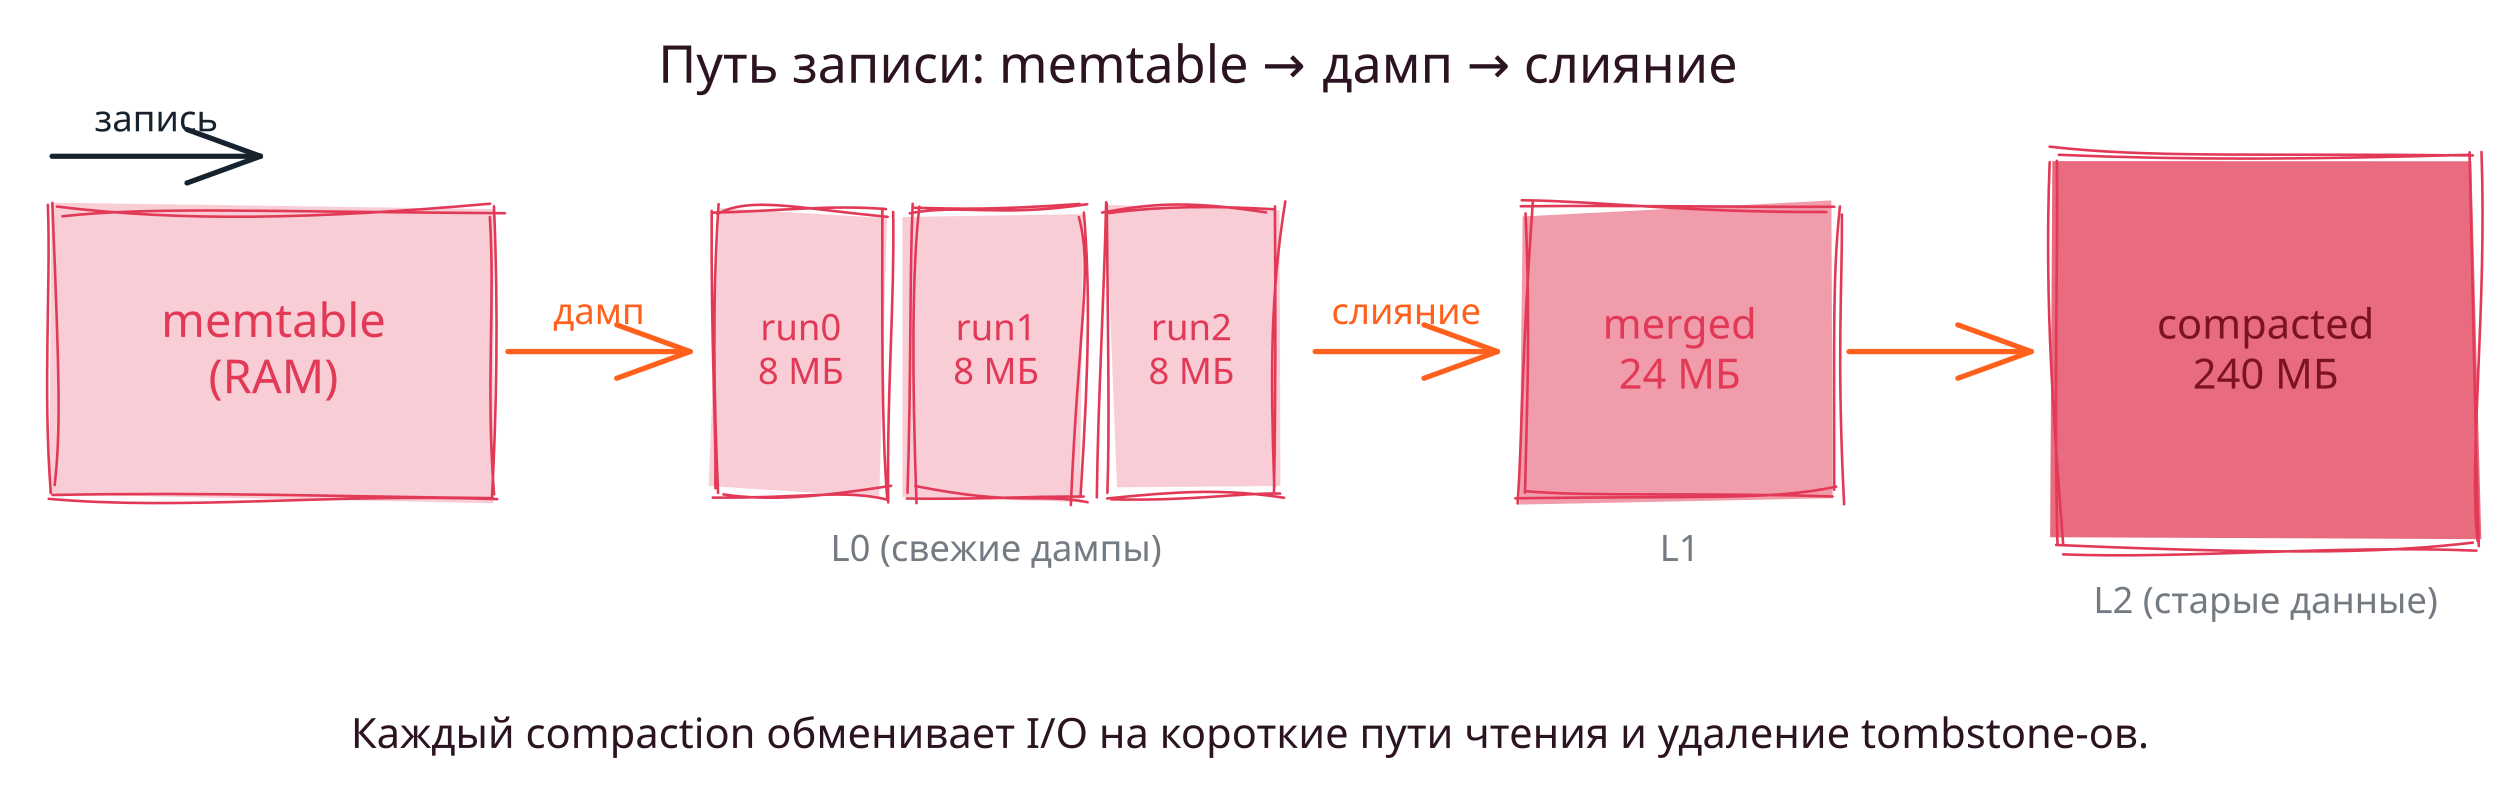
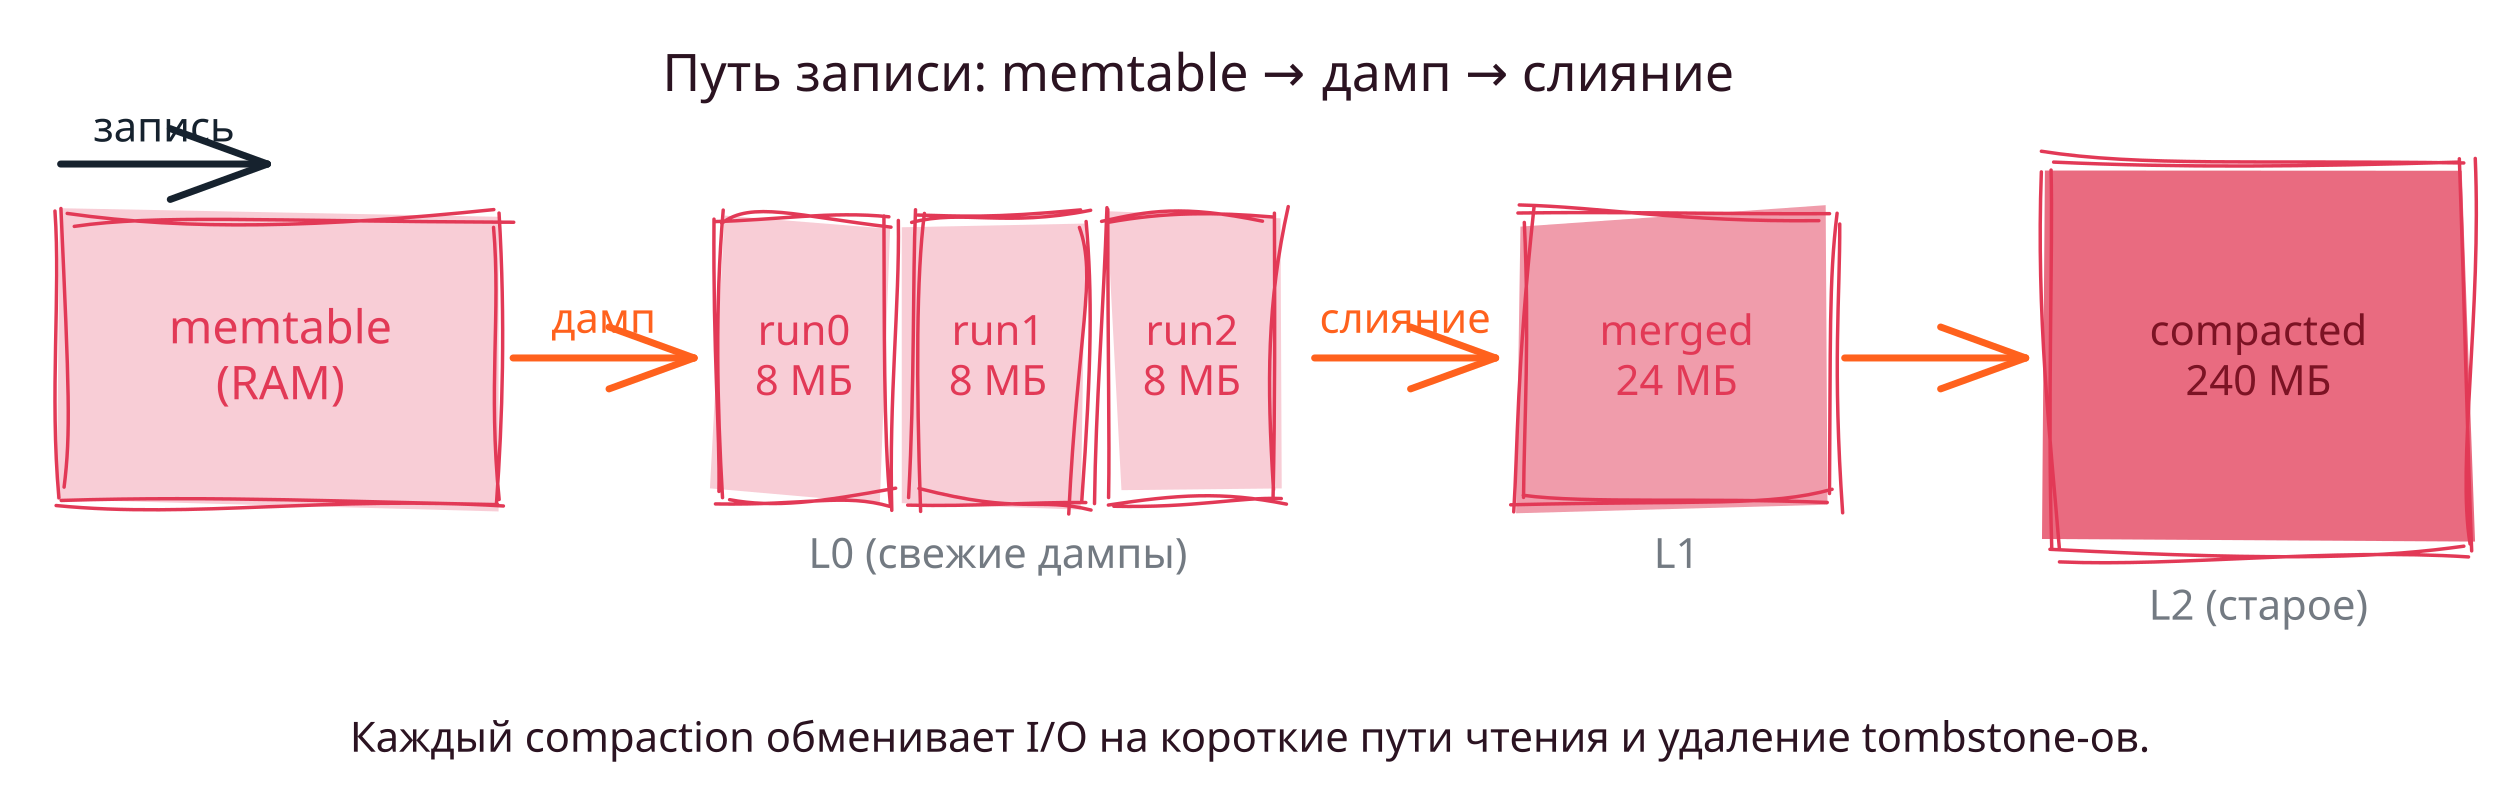
- <svg xmlns="http://www.w3.org/2000/svg" version="1.1" viewBox="0 0 960 302" width="960" height="302">
+ <svg xmlns="http://www.w3.org/2000/svg" version="1.1" viewBox="0 0 719.174 229.752" width="719.174" height="229.752">
  <defs>
    <style>
      @font-face {
        font-family: "Virgil";
        src: url("https://excalidraw.com/Virgil.woff2");
      }
      @font-face {
        font-family: "Cascadia";
        src: url("https://excalidraw.com/Cascadia.woff2");
      }
    </style>
  </defs>
-   <rect x="0" y="0" width="960" height="302" fill="transparent" />
-   <g transform="translate(10 10) rotate(0 450 14)">
-     <text x="450" y="14.0" dominant-baseline="central" font-family="Cascadia, Segoe UI Emoji" font-size="20px" fill="#2B1321" text-anchor="middle" style="white-space: pre;" direction="ltr">Путь записи: memtable → дамп → слияние</text>
+   <rect x="0" y="0" width="719.174" height="229.752" fill="transparent" />
+   <g transform="translate(10 10) rotate(0 334.7107 10.41322)">
+     <text x="334.711" y="10.4" dominant-baseline="central" font-family="Cascadia, sans-serif" font-size="14.876px" fill="#2B1321" text-anchor="middle" style="white-space: pre;" direction="ltr">Путь записи: memtable → дамп → слияние</text>
  </g>
-   <g stroke-linecap="round" transform="translate(20 80) rotate(0 85 55)">
-     <path d="M-0.28 -2.18 L169.52 0.29 L169.54 113.25 L-1.1 109.82" stroke="none" stroke-width="0" fill="#F8CDD6" />
-     <path d="M3.93 3.06 C37.93 -0.66, 78.37 1.28, 173.89 1.87 M1.9 -0.67 C50.15 5.2, 100.88 4.15, 168.17 -1.77 M168.1 3.35 C170.2 36.83, 166.49 67.7, 169.71 109.79 M169.68 -0.77 C171.48 40.72, 170.59 79.23, 168.93 110.94 M170.93 111.67 C106.11 109.38, 50.59 116.14, -1.29 111.55 M169.3 111.28 C116.2 110.8, 61.03 108.88, 0.18 110.08 M1 106.24 C3.35 85.01, 2.89 67.06, 0.09 -2.08 M-0.49 109.31 C-3.62 69.04, -0.41 29.54, -1.63 -1.35" stroke="#E23956" stroke-width="1" fill="none" />
+   <g stroke-linecap="round" transform="translate(17.43802 62.06612) rotate(0 63.22314 40.90909)">
+     <path d="M-0.28 -2.18 L125.97 0.29 L125.99 85.07 L-1.1 81.64" stroke="none" stroke-width="0" fill="#F8CDD6" />
+     <path d="M3.93 3.06 C27.42 -0.38, 57.34 1.55, 130.34 1.87 M1.9 -0.67 C37.24 4.38, 75.06 3.33, 124.62 -1.77 M124.54 3.35 C126.66 27.79, 122.95 49.63, 126.15 81.61 M126.12 -0.77 C127.99 30.39, 127.11 58.57, 125.38 82.76 M127.37 83.49 C77.93 80.46, 37.79 87.22, -1.29 83.36 M125.75 83.1 C86.58 82.41, 45.34 80.49, 0.18 81.9 M1 78.06 C2.93 62.69, 2.46 50.59, 0.09 -2.08 M-0.49 81.13 C-3.19 51.24, 0.02 22.12, -1.63 -1.35" stroke="#E23956" stroke-width="1" fill="none" />
  </g>
-   <g transform="translate(20 80) rotate(0 85 55)">
-     <text x="85" y="42.4" dominant-baseline="central" font-family="Cascadia, Segoe UI Emoji" font-size="18px" fill="#E23956" text-anchor="middle" style="white-space: pre;" direction="ltr">memtable</text>
-     <text x="85" y="64.0" dominant-baseline="central" font-family="Cascadia, Segoe UI Emoji" font-size="18px" fill="#E23956" text-anchor="middle" style="white-space: pre;" direction="ltr">(RAM)</text>
+   <g transform="translate(17.43802 62.06612) rotate(0 63.22314 40.90909)">
+     <text x="63.223" y="31.5" dominant-baseline="central" font-family="Cascadia, sans-serif" font-size="13.388px" fill="#E23956" text-anchor="middle" style="white-space: pre;" direction="ltr">memtable</text>
+     <text x="63.223" y="47.6" dominant-baseline="central" font-family="Cascadia, sans-serif" font-size="13.388px" fill="#E23956" text-anchor="middle" style="white-space: pre;" direction="ltr">(RAM)</text>
  </g>
  <g stroke-linecap="round">
-     <g transform="translate(20 60) rotate(0 40 0)">
-       <path d="M0 0 C13.33 0, 66.67 0, 80 0 M0 0 C13.33 0, 66.67 0, 80 0" stroke="#16222E" stroke-width="2" fill="none" />
+     <g transform="translate(17.43802 47.19008) rotate(0 29.75207 0)">
+       <path d="M0 0 C9.92 0, 49.59 0, 59.5 0 M0 0 C9.92 0, 49.59 0, 59.5 0" stroke="#16222E" stroke-width="2" fill="none" />
    </g>
-     <g transform="translate(20 60) rotate(0 40 0)">
-       <path d="M51.81 10.26 C58.62 7.78, 65.42 5.31, 80 0 M51.81 10.26 C62.57 6.34, 73.34 2.42, 80 0" stroke="#16222E" stroke-width="2" fill="none" />
+     <g transform="translate(17.43802 47.19008) rotate(0 29.75207 0)">
+       <path d="M31.55 10.18 C38.3 7.72, 45.05 5.26, 59.5 0 M31.55 10.18 C42.22 6.29, 52.9 2.4, 59.5 0" stroke="#16222E" stroke-width="2" fill="none" />
    </g>
-     <g transform="translate(20 60) rotate(0 40 0)">
-       <path d="M51.81 -10.26 C58.62 -7.78, 65.42 -5.31, 80 0 M51.81 -10.26 C62.57 -6.34, 73.34 -2.42, 80 0" stroke="#16222E" stroke-width="2" fill="none" />
+     <g transform="translate(17.43802 47.19008) rotate(0 29.75207 0)">
+       <path d="M31.55 -10.18 C38.3 -7.72, 45.05 -5.26, 59.5 0 M31.55 -10.18 C42.22 -6.29, 52.9 -2.4, 59.5 0" stroke="#16222E" stroke-width="2" fill="none" />
    </g>
  </g>
-   <g transform="translate(20 36) rotate(0 40 9)">
-     <text x="40" y="9.0" dominant-baseline="central" font-family="Cascadia, Segoe UI Emoji" font-size="14px" fill="#16222E" text-anchor="middle" style="white-space: pre;" direction="ltr">запись</text>
+   <g transform="translate(17.43802 29.33884) rotate(0 29.75207 6.694215)">
+     <text x="29.752" y="6.7" dominant-baseline="central" font-family="Cascadia, sans-serif" font-size="12px" fill="#16222E" text-anchor="middle" style="white-space: pre;" direction="ltr">запись</text>
  </g>
  <g stroke-linecap="round">
-     <g transform="translate(195 135) rotate(0 35 0)">
-       <path d="M0 0 C11.67 0, 58.33 0, 70 0 M0 0 C11.67 0, 58.33 0, 70 0" stroke="#FF611D" stroke-width="2" fill="none" />
+     <g transform="translate(147.6033 102.9752) rotate(0 26.03306 0)">
+       <path d="M0 0 C8.68 0, 43.39 0, 52.07 0 M0 0 C8.68 0, 43.39 0, 52.07 0" stroke="#FF611D" stroke-width="2" fill="none" />
    </g>
-     <g transform="translate(195 135) rotate(0 35 0)">
-       <path d="M41.81 10.26 C48.62 7.78, 55.42 5.31, 70 0 M41.81 10.26 C49.34 7.52, 56.88 4.78, 70 0" stroke="#FF611D" stroke-width="2" fill="none" />
+     <g transform="translate(147.6033 102.9752) rotate(0 26.03306 0)">
+       <path d="M27.6 8.9 C33.51 6.75, 39.42 4.6, 52.07 0 M27.6 8.9 C34.14 6.52, 40.68 4.14, 52.07 0" stroke="#FF611D" stroke-width="2" fill="none" />
    </g>
-     <g transform="translate(195 135) rotate(0 35 0)">
-       <path d="M41.81 -10.26 C48.62 -7.78, 55.42 -5.31, 70 0 M41.81 -10.26 C49.34 -7.52, 56.88 -4.78, 70 0" stroke="#FF611D" stroke-width="2" fill="none" />
+     <g transform="translate(147.6033 102.9752) rotate(0 26.03306 0)">
+       <path d="M27.6 -8.9 C33.51 -6.75, 39.42 -4.6, 52.07 0 M27.6 -8.9 C34.14 -6.52, 40.68 -4.14, 52.07 0" stroke="#FF611D" stroke-width="2" fill="none" />
    </g>
  </g>
-   <g transform="translate(195 110) rotate(0 35 9)">
-     <text x="35" y="9.0" dominant-baseline="central" font-family="Cascadia, Segoe UI Emoji" font-size="14px" fill="#FF611D" text-anchor="middle" style="white-space: pre;" direction="ltr">дамп</text>
+   <g transform="translate(147.6033 84.38017) rotate(0 26.03306 6.694215)">
+     <text x="26.033" y="6.7" dominant-baseline="central" font-family="Cascadia, sans-serif" font-size="12px" fill="#FF611D" text-anchor="middle" style="white-space: pre;" direction="ltr">дамп</text>
  </g>
-   <g stroke-linecap="round" transform="translate(275 80) rotate(0 32.5 55)">
-     <path d="M1.31 -0.06 L65.61 3.76 L62.63 110.87 L-2.88 106.6" stroke="none" stroke-width="0" fill="#F8CDD6" />
-     <path d="M0.5 2.19 C12.91 -4.64, 30.23 -0.14, 65.85 3.28 M-1.67 1.68 C21.23 1.22, 44.01 -1.51, 65.24 0.3 M67.98 1.36 C68.59 35.46, 65.48 70.53, 66.08 112.92 M63.82 0.05 C63.79 42.36, 63.48 84.45, 65.7 111.4 M67.19 106.55 C39.67 110.81, 20.86 112.52, 2.78 109.86 M65.66 111.83 C48.47 107.82, 33.89 111.38, -1.29 111.08 M-0.29 107.48 C0.05 83.74, -1.99 54.2, -1.71 0.98 M0.74 109.27 C-0.88 73.17, -1.52 35.58, 0.94 -1.63" stroke="#E23956" stroke-width="1" fill="none" />
+   <g stroke-linecap="round" transform="translate(207.1074 62.06612) rotate(0 24.17355 40.90909)">
+     <path d="M1.31 -0.06 L48.96 3.76 L45.98 82.69 L-2.88 78.42" stroke="none" stroke-width="0" fill="#F8CDD6" />
+     <path d="M0.5 2.19 C8.89 -4.39, 22.19 0.11, 49.2 3.28 M-1.67 1.68 C15.35 1.3, 32.26 -1.43, 48.59 0.3 M51.32 1.36 C51.69 26.14, 48.58 51.89, 49.43 84.74 M47.17 0.05 C47.33 31.45, 47.02 62.62, 49.04 83.22 M50.54 78.37 C28.7 82.39, 15.57 84.1, 2.78 81.68 M49.01 83.65 C35.66 79.77, 24.93 83.33, -1.29 82.9 M-0.29 79.3 C0.03 62.59, -2.02 40.08, -1.71 0.98 M0.74 81.09 C-0.8 54.39, -1.44 26.2, 0.94 -1.63" stroke="#E23956" stroke-width="1" fill="none" />
  </g>
-   <g transform="translate(275 80) rotate(0 32.5 55)">
-     <text x="32.5" y="45.2" dominant-baseline="central" font-family="Cascadia, Segoe UI Emoji" font-size="14px" fill="#E23956" text-anchor="middle" style="white-space: pre;" direction="ltr">run0</text>
-     <text x="32.5" y="62.0" dominant-baseline="central" font-family="Cascadia, Segoe UI Emoji" font-size="14px" fill="#E23956" text-anchor="middle" style="white-space: pre;" direction="ltr">8 МБ</text>
+   <g transform="translate(207.1074 62.06612) rotate(0 24.17355 40.90909)">
+     <text x="24.174" y="32.5" dominant-baseline="central" font-family="Cascadia, sans-serif" font-size="12px" fill="#E23956" text-anchor="middle" style="white-space: pre;" direction="ltr">run0</text>
+     <text x="24.174" y="46.9" dominant-baseline="central" font-family="Cascadia, sans-serif" font-size="12px" fill="#E23956" text-anchor="middle" style="white-space: pre;" direction="ltr">8 МБ</text>
  </g>
-   <g stroke-linecap="round" transform="translate(350 80) rotate(0 32.5 55)">
-     <path d="M-3.49 3.31 L65.98 2.24 L64.66 112.74 L-3.48 110.86" stroke="none" stroke-width="0" fill="#F8CDD6" />
-     <path d="M-0.64 1.91 C18.35 -1.79, 33.75 3.56, 67.5 -1.58 M1.14 -0.2 C17.29 0.08, 29.8 0.8, 64.6 -1.68 M64.27 3.37 C69.72 23, 64.14 44.81, 61.2 113.97 M66.2 1.66 C68.5 29.58, 68.37 56.86, 64.95 110.22 M67.62 112.84 C48.84 109.21, 41.24 114.57, 1.48 106.63 M66.11 110.68 C45.03 110.52, 22.79 111.92, -1.78 111.42 M1.94 113.23 C0.15 63.32, 0.25 23.25, 3.03 -0.67 M-1.52 109.25 C-0.1 65.88, -0.7 24.27, 0.47 -1.73" stroke="#E23956" stroke-width="1" fill="none" />
+   <g stroke-linecap="round" transform="translate(262.8926 62.06612) rotate(0 24.17355 40.90909)">
+     <path d="M-3.49 3.31 L49.33 2.24 L48.01 84.56 L-3.48 82.68" stroke="none" stroke-width="0" fill="#F8CDD6" />
+     <path d="M-0.64 1.91 C14.33 -1.93, 25.71 3.42, 50.85 -1.58 M1.14 -0.2 C13.33 0.07, 21.87 0.79, 47.95 -1.68 M47.62 3.37 C52.73 17.35, 47.15 33.5, 44.55 85.79 M49.55 1.66 C51.33 22.22, 51.2 42.15, 48.3 82.03 M50.96 84.66 C35.58 80.8, 31.38 86.16, 1.48 78.45 M49.46 82.5 C33.95 82.32, 17.28 83.71, -1.78 83.24 M1.94 85.05 C0.64 46.32, 0.73 17.43, 3.03 -0.67 M-1.52 81.07 C0.24 48.65, -0.35 17.99, 0.47 -1.73" stroke="#E23956" stroke-width="1" fill="none" />
  </g>
-   <g transform="translate(350 80) rotate(0 32.5 55)">
-     <text x="32.5" y="45.2" dominant-baseline="central" font-family="Cascadia, Segoe UI Emoji" font-size="14px" fill="#E23956" text-anchor="middle" style="white-space: pre;" direction="ltr">run1</text>
-     <text x="32.5" y="62.0" dominant-baseline="central" font-family="Cascadia, Segoe UI Emoji" font-size="14px" fill="#E23956" text-anchor="middle" style="white-space: pre;" direction="ltr">8 МБ</text>
+   <g transform="translate(262.8926 62.06612) rotate(0 24.17355 40.90909)">
+     <text x="24.174" y="32.5" dominant-baseline="central" font-family="Cascadia, sans-serif" font-size="12px" fill="#E23956" text-anchor="middle" style="white-space: pre;" direction="ltr">run1</text>
+     <text x="24.174" y="46.9" dominant-baseline="central" font-family="Cascadia, sans-serif" font-size="12px" fill="#E23956" text-anchor="middle" style="white-space: pre;" direction="ltr">8 МБ</text>
  </g>
-   <g stroke-linecap="round" transform="translate(425 80) rotate(0 32.5 55)">
-     <path d="M-0.3 -1.32 L66.34 0.73 L66.69 106.62 L3.93 107.12" stroke="none" stroke-width="0" fill="#F8CDD6" />
-     <path d="M-1.78 1.62 C15.8 -1.54, 29.27 -3.33, 61.15 1.56 M-0.05 1.92 C22.36 -1.05, 41.6 -0.89, 63.96 0.34 M68.56 -2.63 C62.84 32.54, 62.8 63.08, 64.33 107.01 M64.58 -0.74 C64.81 38.79, 64.87 73.27, 64.21 109.03 M68.04 111.14 C45.01 107.61, 27.63 108.62, 0.17 111.41 M66.57 109.53 C50.59 109.23, 33.68 112.45, 1.74 111.75 M-3.82 110.98 C-3.35 72.9, -1.11 36.3, -0.24 -2.32 M0.23 109.24 C1.08 84.6, 0.53 56.95, 0 -1.83" stroke="#E23956" stroke-width="1" fill="none" />
+   <g stroke-linecap="round" transform="translate(318.6777 62.06612) rotate(0 24.17355 40.90909)">
+     <path d="M-0.3 -1.32 L49.69 0.73 L50.04 78.44 L3.93 78.94" stroke="none" stroke-width="0" fill="#F8CDD6" />
+     <path d="M-1.78 1.62 C11.77 -1.41, 21.23 -3.21, 44.5 1.56 M-0.05 1.92 C16.97 -1.16, 30.82 -1, 47.31 0.34 M51.91 -2.63 C45.77 24.92, 45.73 47.83, 47.67 78.83 M47.93 -0.74 C48.05 29.36, 48.11 54.41, 47.55 80.85 M51.39 82.95 C32.8 79.22, 19.85 80.23, 0.17 83.22 M49.91 81.35 C37.9 80.87, 24.96 84.09, 1.74 83.57 M-3.82 82.8 C-3.48 54.41, -1.25 27.5, -0.24 -2.32 M0.23 81.06 C0.55 63.28, 0.01 42.5, 0 -1.83" stroke="#E23956" stroke-width="1" fill="none" />
  </g>
-   <g transform="translate(425 80) rotate(0 32.5 55)">
-     <text x="32.5" y="45.2" dominant-baseline="central" font-family="Cascadia, Segoe UI Emoji" font-size="14px" fill="#E23956" text-anchor="middle" style="white-space: pre;" direction="ltr">run2</text>
-     <text x="32.5" y="62.0" dominant-baseline="central" font-family="Cascadia, Segoe UI Emoji" font-size="14px" fill="#E23956" text-anchor="middle" style="white-space: pre;" direction="ltr">8 МБ</text>
+   <g transform="translate(318.6777 62.06612) rotate(0 24.17355 40.90909)">
+     <text x="24.174" y="32.5" dominant-baseline="central" font-family="Cascadia, sans-serif" font-size="12px" fill="#E23956" text-anchor="middle" style="white-space: pre;" direction="ltr">run2</text>
+     <text x="24.174" y="46.9" dominant-baseline="central" font-family="Cascadia, sans-serif" font-size="12px" fill="#E23956" text-anchor="middle" style="white-space: pre;" direction="ltr">8 МБ</text>
  </g>
-   <g transform="translate(275 200) rotate(0 107.5 10)">
-     <text x="107.5" y="10.0" dominant-baseline="central" font-family="Cascadia, Segoe UI Emoji" font-size="14px" fill="#737A82" text-anchor="middle" style="white-space: pre;" direction="ltr">L0 (свежие дампы)</text>
+   <g transform="translate(207.1074 151.3223) rotate(0 79.95868 7.438017)">
+     <text x="79.959" y="7.4" dominant-baseline="central" font-family="Cascadia, sans-serif" font-size="12px" fill="#737A82" text-anchor="middle" style="white-space: pre;" direction="ltr">L0 (свежие дампы)</text>
  </g>
  <g stroke-linecap="round">
-     <g transform="translate(505 135) rotate(0 35 0)">
-       <path d="M0 0 C11.67 0, 58.33 0, 70 0 M0 0 C11.67 0, 58.33 0, 70 0" stroke="#FF611D" stroke-width="2" fill="none" />
+     <g transform="translate(378.1818 102.9752) rotate(0 26.03306 0)">
+       <path d="M0 0 C8.68 0, 43.39 0, 52.07 0 M0 0 C8.68 0, 43.39 0, 52.07 0" stroke="#FF611D" stroke-width="2" fill="none" />
    </g>
-     <g transform="translate(505 135) rotate(0 35 0)">
-       <path d="M41.81 10.26 C48.62 7.78, 55.43 5.3, 70 0 M41.81 10.26 C48.9 7.68, 55.99 5.1, 70 0" stroke="#FF611D" stroke-width="2" fill="none" />
+     <g transform="translate(378.1818 102.9752) rotate(0 26.03306 0)">
+       <path d="M27.6 8.9 C33.51 6.75, 39.42 4.6, 52.07 0 M27.6 8.9 C33.76 6.66, 39.91 4.42, 52.07 0" stroke="#FF611D" stroke-width="2" fill="none" />
    </g>
-     <g transform="translate(505 135) rotate(0 35 0)">
-       <path d="M41.81 -10.26 C48.62 -7.78, 55.43 -5.3, 70 0 M41.81 -10.26 C48.9 -7.68, 55.99 -5.1, 70 0" stroke="#FF611D" stroke-width="2" fill="none" />
+     <g transform="translate(378.1818 102.9752) rotate(0 26.03306 0)">
+       <path d="M27.6 -8.9 C33.51 -6.75, 39.42 -4.6, 52.07 0 M27.6 -8.9 C33.76 -6.66, 39.91 -4.42, 52.07 0" stroke="#FF611D" stroke-width="2" fill="none" />
    </g>
  </g>
-   <g transform="translate(505 110) rotate(0 35 9)">
-     <text x="35" y="9.0" dominant-baseline="central" font-family="Cascadia, Segoe UI Emoji" font-size="14px" fill="#FF611D" text-anchor="middle" style="white-space: pre;" direction="ltr">слияние</text>
+   <g transform="translate(378.1818 84.38017) rotate(0 26.03306 6.694215)">
+     <text x="26.033" y="6.7" dominant-baseline="central" font-family="Cascadia, sans-serif" font-size="12px" fill="#FF611D" text-anchor="middle" style="white-space: pre;" direction="ltr">слияние</text>
  </g>
-   <g stroke-linecap="round" transform="translate(585 80) rotate(0 60 55)">
-     <path d="M-0.3 3.12 L118.25 -3.05 L118.76 111.3 L-1.56 113.77" stroke="none" stroke-width="0" fill="#F09CAB" />
-     <path d="M-0.64 -3.11 C30.69 -2.74, 60.65 1.59, 116.28 1.41 M-1.02 -0.79 C38.56 -1.2, 82.15 -0.44, 119.35 -0.6 M122.3 2.38 C122.46 30.4, 120.25 56.77, 123.14 113.63 M121.54 -0.72 C118.77 24.82, 119.3 48.28, 119.34 108.08 M120.09 106.87 C95.16 112.18, 70.03 110.32, -3.1 111.34 M118.7 110.66 C71.64 109.03, 24.21 110.82, 0.51 108.59 M-2.23 113.35 C-0.5 88.84, -0.91 60.92, 3.6 -2.44 M0.59 109.2 C1.23 79.37, 2.8 46.65, 0.81 1.93" stroke="#E23956" stroke-width="1" fill="none" />
+   <g stroke-linecap="round" transform="translate(437.686 62.06612) rotate(0 44.6281 40.90909)">
+     <path d="M-0.3 3.12 L87.51 -3.05 L88.02 83.12 L-1.56 85.59" stroke="none" stroke-width="0" fill="#F09CAB" />
+     <path d="M-0.64 -3.11 C23.26 -2.5, 45.79 1.84, 85.54 1.41 M-1.02 -0.79 C28.2 -1.2, 61.43 -0.43, 88.61 -0.6 M91.55 2.38 C91.65 23.48, 89.43 42.92, 92.39 85.45 M90.79 -0.72 C88.41 18.67, 88.94 35.97, 88.6 79.9 M89.35 78.69 C71.28 83.68, 53.01 81.82, -3.1 83.15 M87.95 82.48 C53.11 81.05, 17.89 82.84, 0.51 80.41 M-2.23 85.17 C-1.05 66.63, -1.47 44.69, 3.6 -2.44 M0.59 81.02 C0.79 59.12, 2.36 34.33, 0.81 1.93" stroke="#E23956" stroke-width="1" fill="none" />
  </g>
-   <g transform="translate(585 80) rotate(0 60 55)">
-     <text x="60" y="43.8" dominant-baseline="central" font-family="Cascadia, Segoe UI Emoji" font-size="16px" fill="#E23956" text-anchor="middle" style="white-space: pre;" direction="ltr">merged</text>
-     <text x="60" y="63.0" dominant-baseline="central" font-family="Cascadia, Segoe UI Emoji" font-size="16px" fill="#E23956" text-anchor="middle" style="white-space: pre;" direction="ltr">24 МБ</text>
+   <g transform="translate(437.686 62.06612) rotate(0 44.6281 40.90909)">
+     <text x="44.628" y="32.5" dominant-baseline="central" font-family="Cascadia, sans-serif" font-size="12px" fill="#E23956" text-anchor="middle" style="white-space: pre;" direction="ltr">merged</text>
+     <text x="44.628" y="46.9" dominant-baseline="central" font-family="Cascadia, sans-serif" font-size="12px" fill="#E23956" text-anchor="middle" style="white-space: pre;" direction="ltr">24 МБ</text>
  </g>
-   <g transform="translate(585 200) rotate(0 60 10)">
-     <text x="60" y="10.0" dominant-baseline="central" font-family="Cascadia, Segoe UI Emoji" font-size="14px" fill="#737A82" text-anchor="middle" style="white-space: pre;" direction="ltr">L1</text>
+   <g transform="translate(437.686 151.3223) rotate(0 44.6281 7.438017)">
+     <text x="44.628" y="7.4" dominant-baseline="central" font-family="Cascadia, sans-serif" font-size="12px" fill="#737A82" text-anchor="middle" style="white-space: pre;" direction="ltr">L1</text>
  </g>
  <g stroke-linecap="round">
-     <g transform="translate(710 135) rotate(0 35 0)">
-       <path d="M0 0 C11.67 0, 58.33 0, 70 0 M0 0 C11.67 0, 58.33 0, 70 0" stroke="#FF611D" stroke-width="2" fill="none" />
+     <g transform="translate(530.6612 102.9752) rotate(0 26.03306 0)">
+       <path d="M0 0 C8.68 0, 43.39 0, 52.07 0 M0 0 C8.68 0, 43.39 0, 52.07 0" stroke="#FF611D" stroke-width="2" fill="none" />
    </g>
-     <g transform="translate(710 135) rotate(0 35 0)">
-       <path d="M41.81 10.26 C48.62 7.78, 55.43 5.3, 70 0 M41.81 10.26 C49.28 7.54, 56.76 4.82, 70 0" stroke="#FF611D" stroke-width="2" fill="none" />
+     <g transform="translate(530.6612 102.9752) rotate(0 26.03306 0)">
+       <path d="M27.6 8.9 C33.51 6.75, 39.42 4.6, 52.07 0 M27.6 8.9 C34.09 6.54, 40.57 4.18, 52.07 0" stroke="#FF611D" stroke-width="2" fill="none" />
    </g>
-     <g transform="translate(710 135) rotate(0 35 0)">
-       <path d="M41.81 -10.26 C48.62 -7.78, 55.43 -5.3, 70 0 M41.81 -10.26 C49.28 -7.54, 56.76 -4.82, 70 0" stroke="#FF611D" stroke-width="2" fill="none" />
+     <g transform="translate(530.6612 102.9752) rotate(0 26.03306 0)">
+       <path d="M27.6 -8.9 C33.51 -6.75, 39.42 -4.6, 52.07 0 M27.6 -8.9 C34.09 -6.54, 40.57 -4.18, 52.07 0" stroke="#FF611D" stroke-width="2" fill="none" />
    </g>
  </g>
-   <g stroke-linecap="round" transform="translate(790 60) rotate(0 80 75)">
-     <path d="M-1.91 1.86 L158.98 1.93 L162.82 147.04 L-2.75 146.29" stroke="none" stroke-width="0" fill="#E96B80" />
-     <path d="M-2.92 -3.68 C35.24 0.76, 79.02 -1.2, 159.58 -0.31 M0.6 -0.56 C50.41 1.56, 97.16 1.21, 158.07 -0.55 M162.89 -1.61 C165.06 56.92, 157.91 116.18, 161.39 147.72 M158.3 -1.51 C159.66 53.87, 160.57 110.35, 161.85 149.71 M160.94 151.45 C106.66 149.24, 49.12 154.68, 2.28 152.88 M159.6 148.36 C129.17 151.92, 94.82 153.37, -0.46 149.26 M2.24 148.85 C-0.96 105.73, -5.09 58.49, -2.93 2.26 M0.07 149.17 C-1.33 93.14, 0.35 32.7, -0.14 1.74" stroke="#E23956" stroke-width="1" fill="none" />
+   <g stroke-linecap="round" transform="translate(590.1653 47.19008) rotate(0 59.50413 55.78512)">
+     <path d="M-1.91 1.86 L117.99 1.93 L121.83 108.61 L-2.75 107.86" stroke="none" stroke-width="0" fill="#E96B80" />
+     <path d="M-2.92 -3.68 C25.34 0.78, 59.22 -1.18, 118.59 -0.31 M0.6 -0.56 C37.79 1.12, 71.92 0.77, 117.07 -0.55 M121.89 -1.61 C123.74 42.09, 116.59 86.53, 120.4 109.29 M117.31 -1.51 C118.79 39.82, 119.7 82.24, 120.86 111.28 M119.95 113.02 C79.95 110.45, 36.7 115.89, 2.28 114.45 M118.61 109.93 C96.57 113.01, 70.6 114.46, -0.46 110.83 M2.24 110.42 C-0.32 79.08, -4.46 43.62, -2.93 2.26 M0.07 110.75 C-1.22 69.75, 0.46 24.36, -0.14 1.74" stroke="#E23956" stroke-width="1" fill="none" />
  </g>
-   <g transform="translate(790 60) rotate(0 80 75)">
-     <text x="80" y="63.8" dominant-baseline="central" font-family="Cascadia, Segoe UI Emoji" font-size="16px" fill="#7C1324" text-anchor="middle" style="white-space: pre;" direction="ltr">compacted</text>
-     <text x="80" y="83.0" dominant-baseline="central" font-family="Cascadia, Segoe UI Emoji" font-size="16px" fill="#7C1324" text-anchor="middle" style="white-space: pre;" direction="ltr">240 МБ</text>
+   <g transform="translate(590.1653 47.19008) rotate(0 59.50413 55.78512)">
+     <text x="59.504" y="47.4" dominant-baseline="central" font-family="Cascadia, sans-serif" font-size="12px" fill="#7C1324" text-anchor="middle" style="white-space: pre;" direction="ltr">compacted</text>
+     <text x="59.504" y="61.8" dominant-baseline="central" font-family="Cascadia, sans-serif" font-size="12px" fill="#7C1324" text-anchor="middle" style="white-space: pre;" direction="ltr">240 МБ</text>
  </g>
-   <g transform="translate(790 220) rotate(0 80 10)">
-     <text x="80" y="10.0" dominant-baseline="central" font-family="Cascadia, Segoe UI Emoji" font-size="14px" fill="#737A82" text-anchor="middle" style="white-space: pre;" direction="ltr">L2 (старые данные)</text>
+   <g transform="translate(590.1653 166.1983) rotate(0 59.50413 7.438017)">
+     <text x="59.504" y="7.4" dominant-baseline="central" font-family="Cascadia, sans-serif" font-size="12px" fill="#737A82" text-anchor="middle" style="white-space: pre;" direction="ltr">L2 (старое)</text>
  </g>
-   <g transform="translate(10 270) rotate(0 470 11)">
-     <text x="470" y="11.0" dominant-baseline="central" font-family="Cascadia, Segoe UI Emoji" font-size="16px" fill="#2B1321" text-anchor="middle" style="white-space: pre;" direction="ltr">Каждый compaction обменивает I/O на короткие пути чтения и удаление tombstone-ов.</text>
+   <g transform="translate(10 203.3884) rotate(0 349.5868 8.181818)">
+     <text x="349.587" y="8.2" dominant-baseline="central" font-family="Cascadia, sans-serif" font-size="12px" fill="#2B1321" text-anchor="middle" style="white-space: pre;" direction="ltr">Каждый compaction обменивает I/O на короткие пути чтения и удаление tombstone-ов.</text>
  </g>
</svg>
